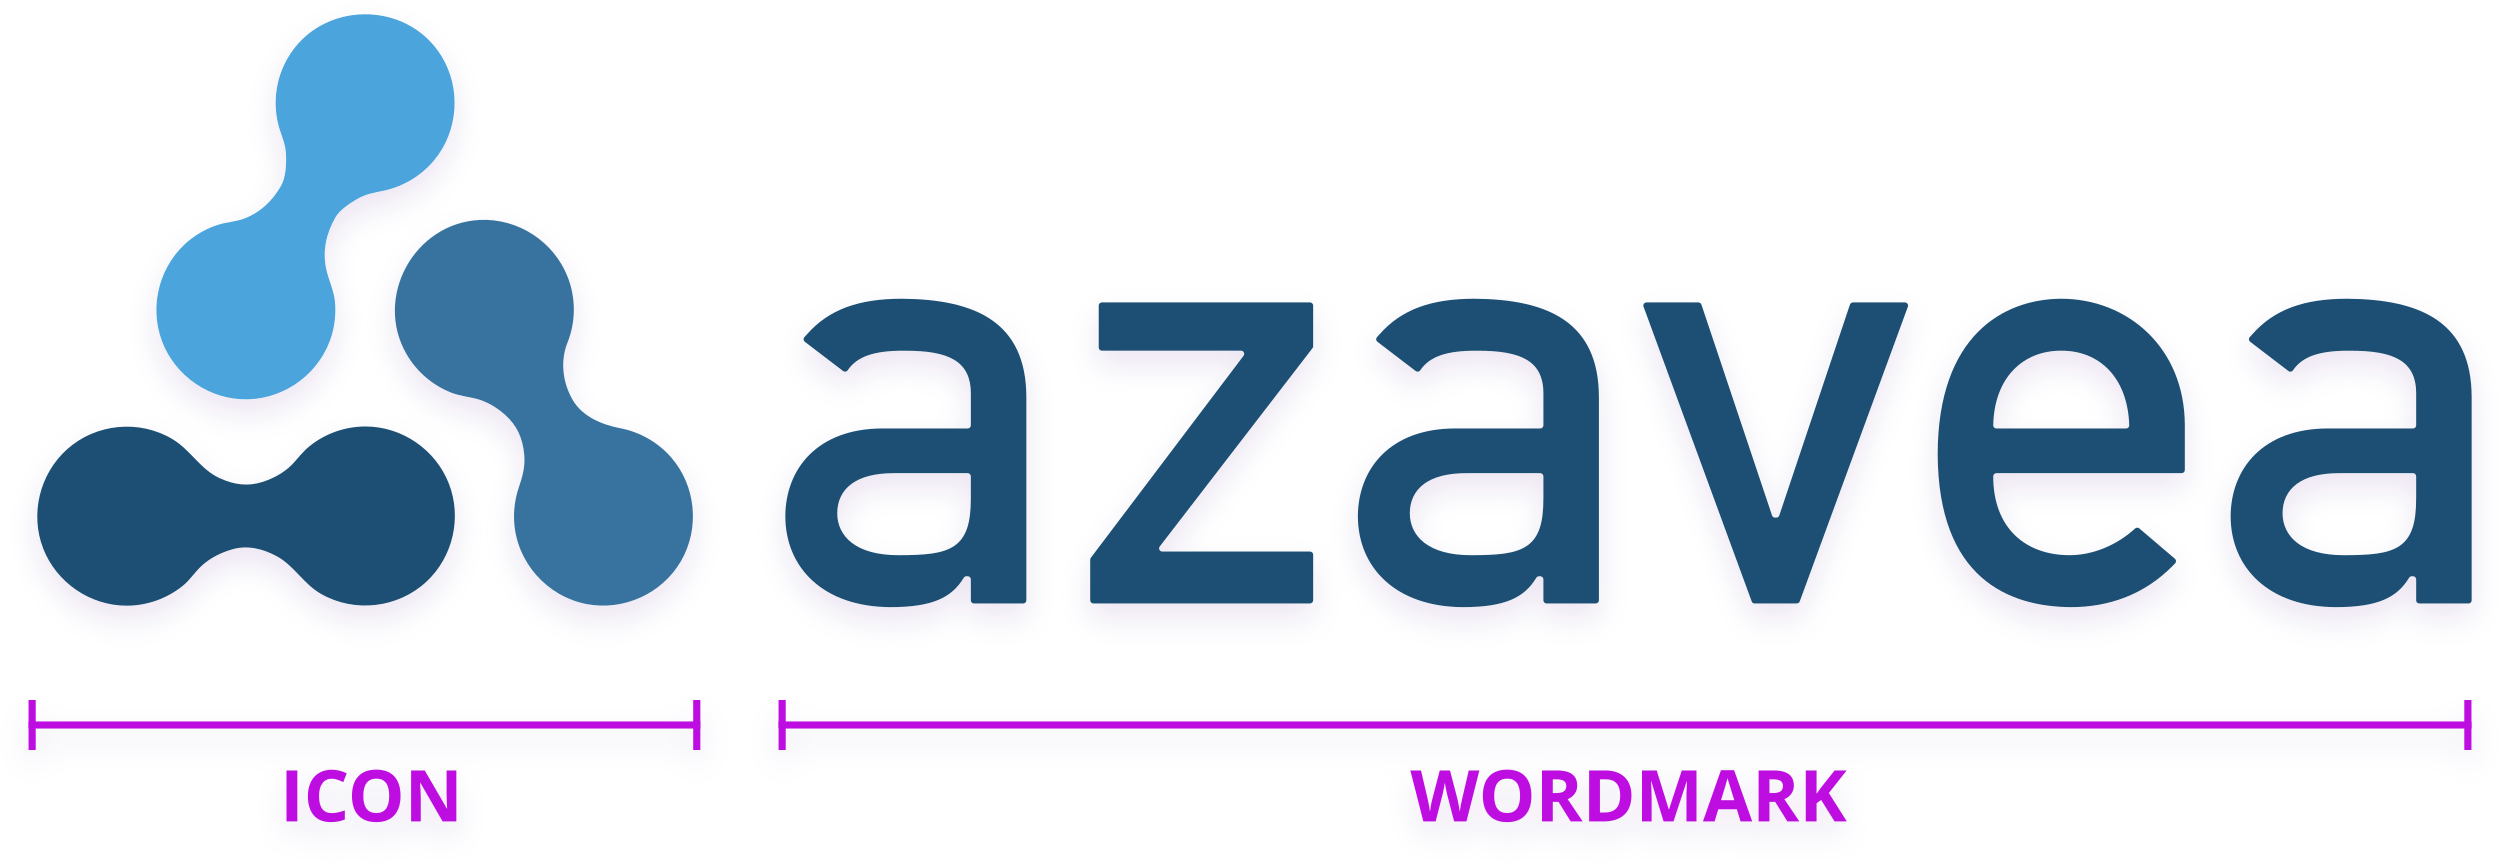
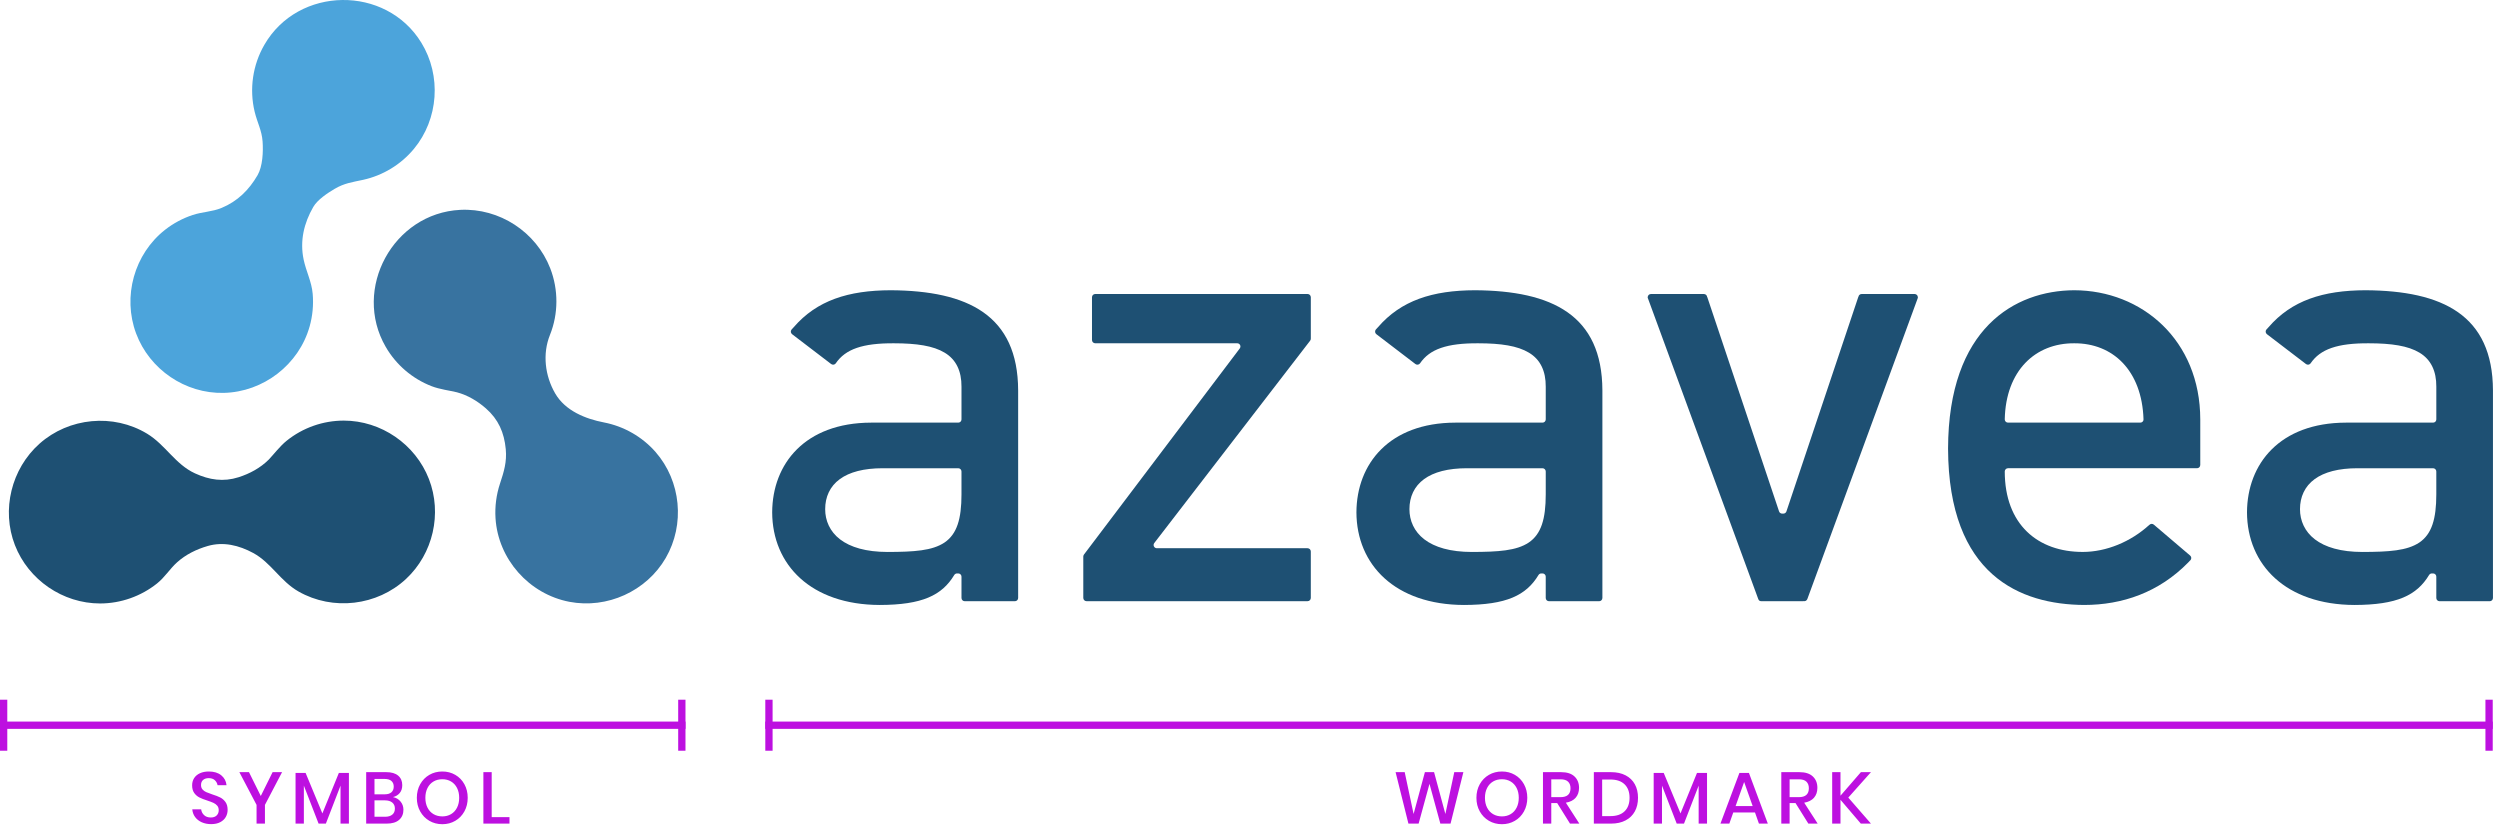
- <svg xmlns="http://www.w3.org/2000/svg" width="350px" height="121px" viewBox="0 0 350 121" version="1.1">
-   <defs>
-     <filter x="-1.5%" y="-3.0%" width="103.0%" height="108.3%" filterUnits="objectBoundingBox" id="filter-1">
-       <feOffset dx="0" dy="2" in="SourceAlpha" result="shadowOffsetOuter1" />
-       <feGaussianBlur stdDeviation="2" in="shadowOffsetOuter1" result="shadowBlurOuter1" />
-       <feComposite in="shadowBlurOuter1" in2="SourceAlpha" operator="out" result="shadowBlurOuter1" />
-       <feColorMatrix values="0 0 0 0 0.047   0 0 0 0 0   0 0 0 0 0.2  0 0 0 0.1 0" type="matrix" in="shadowBlurOuter1" result="shadowMatrixOuter1" />
-       <feMerge>
-         <feMergeNode in="shadowMatrixOuter1" />
-         <feMergeNode in="SourceGraphic" />
-       </feMerge>
-     </filter>
-   </defs>
-   <g id="__Wireframes" stroke="none" stroke-width="1" fill="none" fill-rule="evenodd">
-     <g id="Brand-Guidelines-&gt;-Design-&gt;-Logo" transform="translate(-326, -753)">
-       <g id="Assets" transform="translate(278, 569)">
-         <g id="Color-Logo" filter="url(#filter-1)" transform="translate(0, 163)">
-           <g id="Group-13" transform="translate(52, 23)">
-             <path d="M36.113,113 L36.113,105.861 L37.626,105.861 L37.626,113 L36.113,113 Z M42.456,107.019 C41.886,107.019 41.445,107.233 41.132,107.661 C40.82,108.089 40.664,108.685 40.664,109.45 C40.664,111.042 41.261,111.838 42.456,111.838 C42.957,111.838 43.564,111.713 44.277,111.462 L44.277,112.731 C43.691,112.976 43.037,113.098 42.314,113.098 C41.276,113.098 40.481,112.783 39.931,112.153 C39.381,111.523 39.106,110.619 39.106,109.44 C39.106,108.698 39.241,108.048 39.511,107.49 C39.781,106.931 40.17,106.503 40.676,106.206 C41.182,105.908 41.775,105.759 42.456,105.759 C43.149,105.759 43.846,105.926 44.545,106.262 L44.057,107.492 C43.79,107.365 43.522,107.255 43.251,107.16 C42.981,107.066 42.716,107.019 42.456,107.019 Z M52.075,109.421 C52.075,110.603 51.782,111.511 51.196,112.146 C50.61,112.78 49.77,113.098 48.676,113.098 C47.583,113.098 46.743,112.78 46.157,112.146 C45.571,111.511 45.278,110.599 45.278,109.411 C45.278,108.223 45.572,107.316 46.159,106.689 C46.747,106.062 47.589,105.749 48.686,105.749 C49.783,105.749 50.622,106.065 51.203,106.696 C51.784,107.328 52.075,108.236 52.075,109.421 Z M46.865,109.421 C46.865,110.218 47.016,110.819 47.319,111.223 C47.622,111.626 48.074,111.828 48.676,111.828 C49.884,111.828 50.488,111.026 50.488,109.421 C50.488,107.813 49.887,107.009 48.686,107.009 C48.084,107.009 47.63,107.211 47.324,107.617 C47.018,108.022 46.865,108.623 46.865,109.421 Z M59.887,113 L57.963,113 L54.858,107.6 L54.814,107.6 C54.876,108.553 54.907,109.234 54.907,109.641 L54.907,113 L53.554,113 L53.554,105.861 L55.463,105.861 L58.564,111.208 L58.598,111.208 C58.549,110.28 58.525,109.624 58.525,109.24 L58.525,105.861 L59.887,105.861 L59.887,113 Z" id="ICON" fill="#BD10E0" />
-             <path d="M201.3,113 L199.576,113 L198.609,109.25 C198.574,109.117 198.513,108.841 198.426,108.422 C198.34,108.004 198.29,107.723 198.277,107.58 C198.258,107.756 198.209,108.038 198.131,108.427 C198.053,108.816 197.993,109.094 197.95,109.26 L196.988,113 L195.27,113 L193.448,105.861 L194.938,105.861 L195.851,109.758 C196.01,110.477 196.126,111.101 196.197,111.628 C196.217,111.442 196.262,111.155 196.332,110.766 C196.402,110.377 196.467,110.075 196.529,109.86 L197.569,105.861 L199,105.861 L200.04,109.86 C200.086,110.039 200.143,110.313 200.211,110.681 C200.279,111.049 200.331,111.364 200.367,111.628 C200.4,111.374 200.452,111.057 200.523,110.678 C200.595,110.299 200.66,109.992 200.719,109.758 L201.627,105.861 L203.116,105.861 L201.3,113 Z M210.396,109.421 C210.396,110.603 210.104,111.511 209.518,112.146 C208.932,112.78 208.092,113.098 206.998,113.098 C205.904,113.098 205.064,112.78 204.479,112.146 C203.893,111.511 203.6,110.599 203.6,109.411 C203.6,108.223 203.893,107.316 204.481,106.689 C205.069,106.062 205.911,105.749 207.008,105.749 C208.105,105.749 208.944,106.065 209.525,106.696 C210.106,107.328 210.396,108.236 210.396,109.421 Z M205.187,109.421 C205.187,110.218 205.338,110.819 205.641,111.223 C205.943,111.626 206.396,111.828 206.998,111.828 C208.206,111.828 208.81,111.026 208.81,109.421 C208.81,107.813 208.209,107.009 207.008,107.009 C206.406,107.009 205.951,107.211 205.646,107.617 C205.34,108.022 205.187,108.623 205.187,109.421 Z M213.39,109.03 L213.878,109.03 C214.356,109.03 214.71,108.951 214.938,108.791 C215.165,108.632 215.279,108.381 215.279,108.039 C215.279,107.701 215.163,107.46 214.93,107.316 C214.697,107.173 214.337,107.102 213.849,107.102 L213.39,107.102 L213.39,109.03 Z M213.39,110.261 L213.39,113 L211.876,113 L211.876,105.861 L213.956,105.861 C214.926,105.861 215.644,106.038 216.109,106.391 C216.575,106.744 216.808,107.281 216.808,108 C216.808,108.42 216.692,108.793 216.461,109.121 C216.23,109.448 215.903,109.704 215.479,109.89 C216.554,111.494 217.254,112.531 217.579,113 L215.899,113 L214.195,110.261 L213.39,110.261 Z M224.4,109.362 C224.4,110.537 224.066,111.437 223.397,112.062 C222.728,112.688 221.762,113 220.499,113 L218.478,113 L218.478,105.861 L220.719,105.861 C221.884,105.861 222.789,106.169 223.434,106.784 C224.078,107.399 224.4,108.259 224.4,109.362 Z M222.828,109.401 C222.828,107.868 222.151,107.102 220.797,107.102 L219.991,107.102 L219.991,111.75 L220.641,111.75 C222.099,111.75 222.828,110.967 222.828,109.401 Z M228.902,113 L227.184,107.399 L227.14,107.399 C227.201,108.539 227.232,109.299 227.232,109.68 L227.232,113 L225.88,113 L225.88,105.861 L227.94,105.861 L229.63,111.32 L229.659,111.32 L231.451,105.861 L233.512,105.861 L233.512,113 L232.101,113 L232.101,109.621 C232.101,109.462 232.103,109.278 232.108,109.069 C232.113,108.861 232.135,108.308 232.174,107.409 L232.13,107.409 L230.289,113 L228.902,113 Z M239.679,113 L239.161,111.301 L236.559,111.301 L236.041,113 L234.41,113 L236.93,105.832 L238.78,105.832 L241.31,113 L239.679,113 Z M238.8,110.031 C238.321,108.492 238.052,107.621 237.992,107.419 C237.931,107.217 237.888,107.058 237.862,106.94 C237.755,107.357 237.447,108.387 236.939,110.031 L238.8,110.031 Z M243.722,109.03 L244.21,109.03 C244.688,109.03 245.042,108.951 245.27,108.791 C245.497,108.632 245.611,108.381 245.611,108.039 C245.611,107.701 245.495,107.46 245.262,107.316 C245.029,107.173 244.669,107.102 244.181,107.102 L243.722,107.102 L243.722,109.03 Z M243.722,110.261 L243.722,113 L242.208,113 L242.208,105.861 L244.288,105.861 C245.258,105.861 245.976,106.038 246.441,106.391 C246.907,106.744 247.14,107.281 247.14,108 C247.14,108.42 247.024,108.793 246.793,109.121 C246.562,109.448 246.235,109.704 245.812,109.89 C246.886,111.494 247.586,112.531 247.911,113 L246.231,113 L244.527,110.261 L243.722,110.261 Z M254.552,113 L252.833,113 L250.963,109.992 L250.323,110.451 L250.323,113 L248.81,113 L248.81,105.861 L250.323,105.861 L250.323,109.128 L250.919,108.288 L252.853,105.861 L254.532,105.861 L252.042,109.021 L254.552,113 Z" id="WORDMARK" fill="#BD10E0" />
-             <g id="Logo/Color" transform="translate(1, 0)">
-               <g id="azavea_rgb_solo">
-                 <path d="M46.16,57.707 C43.324,57.707 40.541,58.688 38.333,60.467 C37.406,61.212 36.566,62.328 35.878,63.052 C34.728,64.2 33.271,64.985 31.732,65.477 C29.655,66.14 27.728,65.852 25.748,64.943 C23.046,63.706 21.697,61.022 19.181,59.502 C14.545,56.698 8.458,57.279 4.42,60.875 C0.555,64.317 -0.829,69.955 1.045,74.788 C2.898,79.562 7.618,82.796 12.739,82.796 C15.566,82.793 18.345,81.811 20.552,80.046 C21.617,79.194 22.306,78.04 23.296,77.15 C24.491,76.075 25.961,75.356 27.498,74.911 C29.649,74.287 31.793,74.816 33.743,75.871 C36.196,77.202 37.465,79.733 39.954,81.153 C44.67,83.84 50.742,83.125 54.708,79.429 C58.421,75.967 59.688,70.458 57.848,65.723 C55.994,60.947 51.285,57.706 46.16,57.707" id="Shape" fill="#1E5073" fill-rule="nonzero" />
-                 <path d="M35.266,6.157 C33.67,8.916 33.192,12.224 33.936,15.322 C34.302,16.84 34.925,17.898 35.029,19.43 C35.123,20.803 35.045,22.817 34.337,24.038 C33.165,26.054 31.603,27.615 29.39,28.531 C28.127,29.056 26.728,29.067 25.428,29.499 C24.073,29.95 22.796,30.631 21.67,31.509 C17.41,34.833 15.786,40.701 17.674,45.752 C19.519,50.691 24.411,54.026 29.687,53.905 C35.135,53.782 40.007,50.035 41.484,44.78 C41.89,43.334 42.031,41.817 41.902,40.319 C41.757,38.633 40.998,37.235 40.661,35.623 C40.119,33.048 40.703,30.61 41.981,28.396 C42.555,27.397 43.946,26.485 44.91,25.914 C46.239,25.123 47.367,24.989 48.804,24.676 C51.525,24.083 54.013,22.573 55.789,20.425 C59.176,16.337 59.587,10.394 56.815,5.869 C51.949,-2.082 39.913,-1.924 35.266,6.157" id="Shape" fill="#4CA4DB" fill-rule="nonzero" />
-                 <path d="M51.918,47.586 C53.336,50.044 55.576,51.966 58.221,52.987 C59.333,53.418 60.701,53.581 61.688,53.822 C63.171,54.222 64.512,55.021 65.662,56.029 C67.383,57.536 68.173,59.34 68.391,61.622 C68.558,63.373 68.136,64.73 67.599,66.351 C67.097,67.873 66.885,69.488 66.984,71.089 C67.334,76.727 71.591,81.505 77.119,82.568 C82.295,83.56 87.691,81.119 90.337,76.556 C93.003,71.959 92.444,66.019 88.942,62.014 C87.112,59.922 84.589,58.486 81.86,57.958 C79.331,57.471 76.549,56.362 75.171,53.979 C73.775,51.571 73.402,48.568 74.455,45.949 C75.623,43.044 75.627,39.746 74.498,36.828 C72.558,31.818 67.518,28.525 62.147,28.792 C52.957,29.251 47.312,39.63 51.918,47.586" id="Shape" fill="#3873A0" fill-rule="nonzero" />
-                 <path d="M261.68,40.337 L254.418,40.337 C254.171,40.337 253.97,40.534 253.97,40.784 L253.97,40.705 L244.097,70.17 C244.035,70.342 243.87,70.468 243.68,70.468 L243.509,70.468 C243.32,70.468 243.146,70.342 243.089,70.17 L233.222,40.711 L233.222,40.786 C233.222,40.537 233.021,40.339 232.775,40.339 L225.509,40.339 C225.261,40.339 225.063,40.537 225.063,40.786 L225.063,40.845 L225.088,40.92 L225.112,40.979 L225.207,41.233 L240.234,82.192 C240.318,82.423 240.469,82.499 240.731,82.485 L246.469,82.485 L246.393,82.458 C246.625,82.542 246.88,82.424 246.966,82.192 L261.997,41.231 L262.129,40.863 L262.129,40.783 C262.128,40.534 261.928,40.337 261.68,40.337 Z" id="Shape" fill="#1E5073" fill-rule="nonzero" />
-                 <path d="M178.736,46.762 L178.752,46.74 C178.821,46.65 178.849,46.544 178.844,46.441 L178.844,40.783 C178.844,40.533 178.645,40.336 178.395,40.336 L149.268,40.336 C149.022,40.336 148.821,40.533 148.821,40.783 L148.821,46.651 C148.821,46.898 149.022,47.098 149.268,47.098 L168.749,47.098 C168.918,47.098 169.065,47.19 169.142,47.34 C169.216,47.489 169.197,47.669 169.098,47.804 L147.763,76.026 C147.756,76.036 147.751,76.046 147.744,76.051 L147.691,76.123 L147.701,76.117 C147.657,76.185 147.628,76.26 147.628,76.346 L147.628,82.038 C147.628,82.286 147.829,82.483 148.075,82.483 L178.394,82.483 C178.643,82.483 178.843,82.286 178.843,82.038 L178.843,75.662 C178.843,75.414 178.643,75.217 178.394,75.217 L157.716,75.217 C157.546,75.217 157.391,75.118 157.318,74.966 C157.245,74.819 157.266,74.64 157.364,74.507 L178.736,46.762 Z" id="Shape" fill="#1E5073" fill-rule="nonzero" />
-                 <path d="M121.217,39.822 C115.363,39.836 111.058,41.233 107.898,44.893 C107.822,44.981 107.669,45.131 107.593,45.225 C107.592,45.226 107.661,45.161 107.66,45.166 C107.637,45.184 107.613,45.199 107.593,45.225 C107.442,45.421 107.481,45.701 107.676,45.849 L107.677,45.853 C107.677,45.853 107.676,45.853 107.676,45.852 L112.677,49.671 L113.033,49.944 L113.092,49.989 L113.034,49.944 C113.231,50.094 113.511,50.056 113.66,49.861 C114.99,47.894 117.362,47.076 121.645,47.099 C124.775,47.101 127.053,47.446 128.609,48.388 C130.186,49.33 130.929,50.928 130.916,53.049 L130.916,57.547 C130.916,57.664 130.867,57.777 130.786,57.859 C130.707,57.936 130.592,57.985 130.474,57.985 L118.506,57.985 C109.453,58.012 104.973,63.617 104.943,70.287 C104.967,77.512 110.284,82.973 119.699,83.002 C125.512,82.988 128.238,81.691 129.926,78.887 C130.009,78.756 130.152,78.675 130.307,78.675 L130.474,78.675 C130.593,78.675 130.707,78.719 130.786,78.803 C130.867,78.882 130.916,78.996 130.916,79.112 L130.916,82.043 C130.916,82.291 131.117,82.488 131.363,82.488 L138.242,82.488 C138.489,82.488 138.69,82.291 138.69,82.043 L138.69,53.56 C138.654,43.226 131.777,39.889 121.217,39.822 Z M130.916,67.822 C130.916,71.203 130.295,73.276 128.587,74.434 C126.897,75.564 124.413,75.718 120.798,75.73 C117.807,75.727 115.676,75.082 114.259,74.002 C112.854,72.928 112.21,71.417 112.215,69.858 C112.212,68.178 112.875,66.718 114.216,65.74 C115.556,64.757 117.521,64.244 120.114,64.242 L130.473,64.242 C130.592,64.242 130.705,64.292 130.785,64.373 C130.866,64.451 130.915,64.565 130.915,64.683 L130.915,67.822 L130.916,67.822 Z" id="Shape" fill="#1E5073" fill-rule="nonzero" />
-                 <path d="M201.377,39.822 C195.522,39.836 191.217,41.233 188.058,44.893 C187.982,44.981 187.829,45.131 187.753,45.225 C187.753,45.226 187.822,45.161 187.821,45.166 C187.797,45.184 187.772,45.199 187.753,45.225 C187.603,45.421 187.643,45.701 187.836,45.849 L187.838,45.853 C187.838,45.853 187.838,45.853 187.838,45.852 L192.837,49.671 L193.192,49.944 L193.252,49.989 L193.193,49.944 C193.389,50.094 193.671,50.056 193.821,49.861 C195.151,47.894 197.523,47.076 201.804,47.099 C204.935,47.101 207.211,47.446 208.769,48.388 C210.349,49.33 211.089,50.928 211.076,53.049 L211.076,57.547 C211.076,57.664 211.028,57.777 210.945,57.859 C210.867,57.936 210.753,57.985 210.635,57.985 L198.666,57.985 C189.614,58.012 185.133,63.617 185.101,70.287 C185.127,77.512 190.442,82.973 199.857,83.002 C205.67,82.988 208.397,81.691 210.085,78.887 C210.166,78.756 210.31,78.675 210.465,78.675 L210.634,78.675 C210.752,78.675 210.865,78.719 210.944,78.803 C211.027,78.882 211.074,78.996 211.074,79.112 L211.074,82.043 C211.074,82.291 211.277,82.488 211.523,82.488 L218.401,82.488 C218.648,82.488 218.848,82.291 218.848,82.043 L218.848,53.56 C218.813,43.226 211.937,39.889 201.377,39.822 Z M211.076,67.822 C211.076,71.203 210.454,73.276 208.747,74.434 C207.058,75.564 204.574,75.718 200.958,75.73 C197.968,75.727 195.836,75.082 194.42,74.002 C193.014,72.928 192.37,71.417 192.375,69.858 C192.37,68.178 193.036,66.718 194.376,65.74 C195.716,64.757 197.682,64.244 200.273,64.242 L210.635,64.242 C210.753,64.242 210.866,64.292 210.945,64.373 C211.028,64.451 211.076,64.565 211.076,64.683 L211.076,67.822 Z" id="Shape" fill="#1E5073" fill-rule="nonzero" />
-                 <path d="M283.578,39.822 C275.452,39.865 266.318,44.998 266.274,61.543 C266.331,78.99 276.236,82.939 284.932,83.001 C290.202,82.999 295.206,81.276 299.223,77.173 C299.31,77.083 299.394,76.993 299.48,76.898 C299.499,76.884 299.52,76.873 299.537,76.854 C299.549,76.843 299.552,76.828 299.56,76.817 C299.692,76.63 299.666,76.377 299.486,76.223 L294.537,72.008 L294.508,71.983 C294.322,71.82 294.039,71.842 293.878,72.028 L293.912,71.988 C291.338,74.355 287.956,75.723 284.763,75.726 C281.707,75.729 279.017,74.805 277.095,72.938 C275.171,71.071 274.052,68.288 274.052,64.679 C274.052,64.563 274.1,64.45 274.185,64.372 C274.264,64.288 274.376,64.241 274.495,64.241 L300.431,64.241 C300.677,64.241 300.877,64.043 300.877,63.794 L300.877,57.547 C300.866,46.668 292.861,39.839 283.578,39.822 Z M292.974,57.85 C292.892,57.936 292.777,57.984 292.658,57.984 L274.497,57.984 C274.374,57.984 274.266,57.936 274.179,57.854 C274.098,57.767 274.052,57.656 274.052,57.536 C274.192,50.831 278.263,47.069 283.577,47.099 C288.886,47.07 292.878,50.832 293.09,57.53 C293.099,57.649 293.057,57.765 292.974,57.85 Z" id="Shape" fill="#1E5073" fill-rule="nonzero" />
-                 <path d="M323.563,39.822 C317.708,39.836 313.402,41.233 310.245,44.893 C310.169,44.981 310.016,45.131 309.94,45.225 C309.94,45.226 310.01,45.161 310.005,45.166 C309.983,45.184 309.958,45.199 309.94,45.225 C309.789,45.421 309.829,45.701 310.024,45.849 L310.025,45.853 C310.025,45.853 310.025,45.853 310.025,45.852 L315.023,49.671 L315.378,49.944 L315.44,49.989 L315.38,49.944 C315.576,50.094 315.857,50.056 316.006,49.861 C317.339,47.894 319.71,47.076 323.993,47.099 C327.12,47.101 329.399,47.446 330.956,48.388 C332.533,49.33 333.277,50.928 333.263,53.049 L333.263,57.547 C333.263,57.664 333.215,57.777 333.133,57.859 C333.053,57.936 332.939,57.985 332.822,57.985 L320.851,57.985 C311.799,58.012 307.32,63.617 307.288,70.287 C307.314,77.512 312.63,82.973 322.043,83.002 C327.856,82.988 330.583,81.691 332.271,78.887 C332.354,78.756 332.498,78.675 332.651,78.675 L332.82,78.675 C332.937,78.675 333.051,78.719 333.132,78.803 C333.214,78.882 333.261,78.996 333.261,79.112 L333.261,82.043 C333.261,82.291 333.46,82.488 333.71,82.488 L340.589,82.488 C340.836,82.488 341.034,82.291 341.034,82.043 L341.034,53.56 C340.999,43.226 334.121,39.889 323.563,39.822 Z M333.261,67.822 C333.261,71.203 332.64,73.276 330.934,74.434 C329.243,75.564 326.759,75.718 323.144,75.73 C320.152,75.727 318.022,75.082 316.606,74.002 C315.2,72.928 314.557,71.417 314.559,69.858 C314.557,68.178 315.221,66.718 316.562,65.74 C317.903,64.757 319.867,64.244 322.46,64.242 L332.82,64.242 C332.937,64.242 333.051,64.292 333.132,64.373 C333.214,64.451 333.261,64.565 333.261,64.683 L333.261,67.822 Z" id="Shape" fill="#1E5073" fill-rule="nonzero" />
-               </g>
-             </g>
-             <path d="M0.5,99.5 L93.548,99.5" id="Line-2" stroke="#BD10E0" stroke-linecap="square" />
-             <path id="Line-2-decoration-1" d="M0.5,96.5 L0.5,102.5" stroke="#BD10E0" stroke-linecap="square" />
-             <path id="Line-2-decoration-2" d="M93.548,96.5 L93.548,102.5" stroke="#BD10E0" stroke-linecap="square" />
-             <path d="M105.5,99.5 L341.502,99.5" id="Line-2-Copy" stroke="#BD10E0" stroke-linecap="square" />
-             <path id="Line-2-Copy-decoration-1" d="M105.5,96.5 L105.5,102.5" stroke="#BD10E0" stroke-linecap="square" />
-             <path id="Line-2-Copy-decoration-2" d="M341.502,96.5 L341.502,102.5" stroke="#BD10E0" stroke-linecap="square" />
-           </g>
+ <svg xmlns="http://www.w3.org/2000/svg" width="343px" height="114px" viewBox="0 0 343 114" version="1.1">
+   <defs />
+   <g id="Page-1" stroke="none" stroke-width="1" fill="none" fill-rule="evenodd">
+     <g id="anatomy">
+       <path d="M31.23,111.12 C31.23,111.467 31.147,111.788 30.98,112.085 C30.813,112.382 30.56,112.62 30.22,112.8 C29.88,112.98 29.463,113.07 28.97,113.07 C28.49,113.07 28.06,112.985 27.68,112.815 C27.3,112.645 26.997,112.407 26.77,112.1 C26.543,111.793 26.413,111.44 26.38,111.04 L27.6,111.04 C27.633,111.347 27.765,111.61 27.995,111.83 C28.225,112.05 28.533,112.16 28.92,112.16 C29.267,112.16 29.535,112.067 29.725,111.88 C29.915,111.693 30.01,111.453 30.01,111.16 C30.01,110.907 29.94,110.698 29.8,110.535 C29.66,110.372 29.487,110.243 29.28,110.15 C29.073,110.057 28.79,109.95 28.43,109.83 C27.99,109.69 27.632,109.55 27.355,109.41 C27.078,109.27 26.843,109.067 26.65,108.8 C26.457,108.533 26.36,108.183 26.36,107.75 C26.36,107.37 26.453,107.037 26.64,106.75 C26.827,106.463 27.093,106.242 27.44,106.085 C27.787,105.928 28.187,105.85 28.64,105.85 C29.36,105.85 29.932,106.023 30.355,106.37 C30.778,106.717 31.02,107.17 31.08,107.73 L29.85,107.73 C29.803,107.463 29.678,107.235 29.475,107.045 C29.272,106.855 28.993,106.76 28.64,106.76 C28.32,106.76 28.063,106.842 27.87,107.005 C27.677,107.168 27.58,107.403 27.58,107.71 C27.58,107.95 27.647,108.148 27.78,108.305 C27.913,108.462 28.082,108.585 28.285,108.675 C28.488,108.765 28.767,108.87 29.12,108.99 C29.567,109.13 29.932,109.272 30.215,109.415 C30.498,109.558 30.738,109.767 30.935,110.04 C31.132,110.313 31.23,110.673 31.23,111.12 Z M38.7,105.94 L36.35,110.43 L36.35,113 L35.2,113 L35.2,110.43 L32.84,105.94 L34.16,105.94 L35.78,109.21 L37.4,105.94 L38.7,105.94 Z M47.87,106.05 L47.87,113 L46.72,113 L46.72,107.79 L44.71,113 L43.71,113 L41.69,107.79 L41.69,113 L40.55,113 L40.55,106.05 L41.93,106.05 L44.23,111.6 L46.49,106.05 L47.87,106.05 Z M53.92,109.36 C54.347,109.447 54.692,109.65 54.955,109.97 C55.218,110.29 55.35,110.663 55.35,111.09 C55.35,111.677 55.153,112.142 54.76,112.485 C54.367,112.828 53.797,113 53.05,113 L50.24,113 L50.24,105.94 L53,105.94 C53.707,105.94 54.248,106.098 54.625,106.415 C55.002,106.732 55.19,107.167 55.19,107.72 C55.19,108.167 55.073,108.528 54.84,108.805 C54.607,109.082 54.3,109.267 53.92,109.36 Z M51.38,108.98 L52.79,108.98 C53.19,108.98 53.495,108.887 53.705,108.7 C53.915,108.513 54.02,108.253 54.02,107.92 C54.02,107.593 53.915,107.337 53.705,107.15 C53.495,106.963 53.177,106.87 52.75,106.87 L51.38,106.87 L51.38,108.98 Z M52.82,112.06 C53.253,112.06 53.588,111.962 53.825,111.765 C54.062,111.568 54.18,111.293 54.18,110.94 C54.18,110.587 54.06,110.31 53.82,110.11 C53.58,109.91 53.243,109.81 52.81,109.81 L51.38,109.81 L51.38,112.06 L52.82,112.06 Z M60.69,105.85 C61.343,105.85 61.935,106.003 62.465,106.31 C62.995,106.617 63.412,107.045 63.715,107.595 C64.018,108.145 64.17,108.767 64.17,109.46 C64.17,110.153 64.018,110.775 63.715,111.325 C63.412,111.875 62.995,112.305 62.465,112.615 C61.935,112.925 61.343,113.08 60.69,113.08 C60.03,113.08 59.435,112.925 58.905,112.615 C58.375,112.305 57.957,111.875 57.65,111.325 C57.343,110.775 57.19,110.153 57.19,109.46 C57.19,108.767 57.343,108.145 57.65,107.595 C57.957,107.045 58.375,106.617 58.905,106.31 C59.435,106.003 60.03,105.85 60.69,105.85 Z M60.69,106.91 C60.237,106.91 59.833,107.013 59.48,107.22 C59.127,107.427 58.852,107.723 58.655,108.11 C58.458,108.497 58.36,108.947 58.36,109.46 C58.36,109.973 58.458,110.423 58.655,110.81 C58.852,111.197 59.127,111.493 59.48,111.7 C59.833,111.907 60.237,112.01 60.69,112.01 C61.137,112.01 61.535,111.907 61.885,111.7 C62.235,111.493 62.508,111.197 62.705,110.81 C62.902,110.423 63,109.973 63,109.46 C63,108.947 62.902,108.497 62.705,108.11 C62.508,107.723 62.235,107.427 61.885,107.22 C61.535,107.013 61.137,106.91 60.69,106.91 Z M67.46,112.11 L69.9,112.11 L69.9,113 L66.32,113 L66.32,105.94 L67.46,105.94 L67.46,112.11 Z" id="SYMBOL" fill="#BD10E0" fill-rule="nonzero" />
+       <path d="M200.775,105.94 L199.015,113 L197.615,113 L196.125,107.54 L194.635,113 L193.235,113 L191.475,105.94 L192.725,105.94 L193.945,111.68 L195.495,105.94 L196.755,105.94 L198.305,111.68 L199.525,105.94 L200.775,105.94 Z M206.065,105.85 C206.718,105.85 207.31,106.003 207.84,106.31 C208.37,106.617 208.787,107.045 209.09,107.595 C209.393,108.145 209.545,108.767 209.545,109.46 C209.545,110.153 209.393,110.775 209.09,111.325 C208.787,111.875 208.37,112.305 207.84,112.615 C207.31,112.925 206.718,113.08 206.065,113.08 C205.405,113.08 204.81,112.925 204.28,112.615 C203.75,112.305 203.332,111.875 203.025,111.325 C202.718,110.775 202.565,110.153 202.565,109.46 C202.565,108.767 202.718,108.145 203.025,107.595 C203.332,107.045 203.75,106.617 204.28,106.31 C204.81,106.003 205.405,105.85 206.065,105.85 Z M206.065,106.91 C205.612,106.91 205.208,107.013 204.855,107.22 C204.502,107.427 204.227,107.723 204.03,108.11 C203.833,108.497 203.735,108.947 203.735,109.46 C203.735,109.973 203.833,110.423 204.03,110.81 C204.227,111.197 204.502,111.493 204.855,111.7 C205.208,111.907 205.612,112.01 206.065,112.01 C206.512,112.01 206.91,111.907 207.26,111.7 C207.61,111.493 207.883,111.197 208.08,110.81 C208.277,110.423 208.375,109.973 208.375,109.46 C208.375,108.947 208.277,108.497 208.08,108.11 C207.883,107.723 207.61,107.427 207.26,107.22 C206.91,107.013 206.512,106.91 206.065,106.91 Z M215.405,113 L213.645,110.18 L212.835,110.18 L212.835,113 L211.695,113 L211.695,105.94 L214.185,105.94 C214.992,105.94 215.603,106.137 216.02,106.53 C216.437,106.923 216.645,107.443 216.645,108.09 C216.645,108.643 216.49,109.097 216.18,109.45 C215.87,109.803 215.422,110.03 214.835,110.13 L216.685,113 L215.405,113 Z M212.835,109.37 L214.095,109.37 C215.015,109.37 215.475,108.963 215.475,108.15 C215.475,107.763 215.363,107.462 215.14,107.245 C214.917,107.028 214.568,106.92 214.095,106.92 L212.835,106.92 L212.835,109.37 Z M224.735,109.46 C224.735,110.173 224.59,110.795 224.3,111.325 C224.01,111.855 223.587,112.267 223.03,112.56 C222.473,112.853 221.808,113 221.035,113 L218.675,113 L218.675,105.94 L221.035,105.94 C221.808,105.94 222.473,106.085 223.03,106.375 C223.587,106.665 224.01,107.073 224.3,107.6 C224.59,108.127 224.735,108.747 224.735,109.46 Z M220.945,111.97 C221.792,111.97 222.442,111.75 222.895,111.31 C223.348,110.87 223.575,110.253 223.575,109.46 C223.575,108.667 223.348,108.05 222.895,107.61 C222.442,107.17 221.792,106.95 220.945,106.95 L219.815,106.95 L219.815,111.97 L220.945,111.97 Z M234.205,106.05 L234.205,113 L233.055,113 L233.055,107.79 L231.045,113 L230.045,113 L228.025,107.79 L228.025,113 L226.885,113 L226.885,106.05 L228.265,106.05 L230.565,111.6 L232.825,106.05 L234.205,106.05 Z M240.785,111.47 L237.805,111.47 L237.265,113 L236.045,113 L238.645,106.05 L239.955,106.05 L242.545,113 L241.325,113 L240.785,111.47 Z M240.465,110.59 L239.295,107.29 L238.125,110.59 L240.465,110.59 Z M248.105,113 L246.345,110.18 L245.535,110.18 L245.535,113 L244.395,113 L244.395,105.94 L246.885,105.94 C247.692,105.94 248.303,106.137 248.72,106.53 C249.137,106.923 249.345,107.443 249.345,108.09 C249.345,108.643 249.19,109.097 248.88,109.45 C248.57,109.803 248.122,110.03 247.535,110.13 L249.385,113 L248.105,113 Z M245.535,109.37 L246.795,109.37 C247.715,109.37 248.175,108.963 248.175,108.15 C248.175,107.763 248.063,107.462 247.84,107.245 C247.617,107.028 247.268,106.92 246.795,106.92 L245.535,106.92 L245.535,109.37 Z M253.585,109.43 L256.695,113 L255.305,113 L252.515,109.73 L252.515,113 L251.375,113 L251.375,105.94 L252.515,105.94 L252.515,109.17 L255.315,105.94 L256.695,105.94 L253.585,109.43 Z" id="WORDMARK" fill="#BD10E0" fill-rule="nonzero" />
+       <g id="Logo/Color" transform="translate(1, 0)" fill-rule="nonzero">
+         <g id="azavea_rgb_solo">
+           <path d="M46.16,57.707 C43.324,57.707 40.541,58.688 38.333,60.467 C37.406,61.212 36.566,62.328 35.878,63.052 C34.728,64.2 33.271,64.985 31.732,65.477 C29.655,66.14 27.728,65.852 25.748,64.943 C23.046,63.706 21.697,61.022 19.181,59.502 C14.545,56.698 8.458,57.279 4.42,60.875 C0.555,64.317 -0.829,69.955 1.045,74.788 C2.898,79.562 7.618,82.796 12.739,82.796 C15.566,82.793 18.345,81.811 20.552,80.046 C21.617,79.194 22.306,78.04 23.296,77.15 C24.491,76.075 25.961,75.356 27.498,74.911 C29.649,74.287 31.793,74.816 33.743,75.871 C36.196,77.202 37.465,79.733 39.954,81.153 C44.67,83.84 50.742,83.125 54.708,79.429 C58.421,75.967 59.688,70.458 57.848,65.723 C55.994,60.947 51.285,57.706 46.16,57.707" id="Shape" fill="#1E5073" />
+           <path d="M35.266,6.157 C33.67,8.916 33.192,12.224 33.936,15.322 C34.302,16.84 34.925,17.898 35.029,19.43 C35.123,20.803 35.045,22.817 34.337,24.038 C33.165,26.054 31.603,27.615 29.39,28.531 C28.127,29.056 26.728,29.067 25.428,29.499 C24.073,29.95 22.796,30.631 21.67,31.509 C17.41,34.833 15.786,40.701 17.674,45.752 C19.519,50.691 24.411,54.026 29.687,53.905 C35.135,53.782 40.007,50.035 41.484,44.78 C41.89,43.334 42.031,41.817 41.902,40.319 C41.757,38.633 40.998,37.235 40.661,35.623 C40.119,33.048 40.703,30.61 41.981,28.396 C42.555,27.397 43.946,26.485 44.91,25.914 C46.239,25.123 47.367,24.989 48.804,24.676 C51.525,24.083 54.013,22.573 55.789,20.425 C59.176,16.337 59.587,10.394 56.815,5.869 C51.949,-2.082 39.913,-1.924 35.266,6.157" id="Shape" fill="#4CA4DB" />
+           <path d="M51.918,47.586 C53.336,50.044 55.576,51.966 58.221,52.987 C59.333,53.418 60.701,53.581 61.688,53.822 C63.171,54.222 64.512,55.021 65.662,56.029 C67.383,57.536 68.173,59.34 68.391,61.622 C68.558,63.373 68.136,64.73 67.599,66.351 C67.097,67.873 66.885,69.488 66.984,71.089 C67.334,76.727 71.591,81.505 77.119,82.568 C82.295,83.56 87.691,81.119 90.337,76.556 C93.003,71.959 92.444,66.019 88.942,62.014 C87.112,59.922 84.589,58.486 81.86,57.958 C79.331,57.471 76.549,56.362 75.171,53.979 C73.775,51.571 73.402,48.568 74.455,45.949 C75.623,43.044 75.627,39.746 74.498,36.828 C72.558,31.818 67.518,28.525 62.147,28.792 C52.957,29.251 47.312,39.63 51.918,47.586" id="Shape" fill="#3873A0" />
+           <path d="M261.68,40.337 L254.418,40.337 C254.171,40.337 253.97,40.534 253.97,40.784 L253.97,40.705 L244.097,70.17 C244.035,70.342 243.87,70.468 243.68,70.468 L243.509,70.468 C243.32,70.468 243.146,70.342 243.089,70.17 L233.222,40.711 L233.222,40.786 C233.222,40.537 233.021,40.339 232.775,40.339 L225.509,40.339 C225.261,40.339 225.063,40.537 225.063,40.786 L225.063,40.845 L225.088,40.92 L225.112,40.979 L225.207,41.233 L240.234,82.192 C240.318,82.423 240.469,82.499 240.731,82.485 L246.469,82.485 L246.393,82.458 C246.625,82.542 246.88,82.424 246.966,82.192 L261.997,41.231 L262.129,40.863 L262.129,40.783 C262.128,40.534 261.928,40.337 261.68,40.337 Z" id="Shape" fill="#1E5073" />
+           <path d="M178.736,46.762 L178.752,46.74 C178.821,46.65 178.849,46.544 178.844,46.441 L178.844,40.783 C178.844,40.533 178.645,40.336 178.395,40.336 L149.268,40.336 C149.022,40.336 148.821,40.533 148.821,40.783 L148.821,46.651 C148.821,46.898 149.022,47.098 149.268,47.098 L168.749,47.098 C168.918,47.098 169.065,47.19 169.142,47.34 C169.216,47.489 169.197,47.669 169.098,47.804 L147.763,76.026 C147.756,76.036 147.751,76.046 147.744,76.051 L147.691,76.123 L147.701,76.117 C147.657,76.185 147.628,76.26 147.628,76.346 L147.628,82.038 C147.628,82.286 147.829,82.483 148.075,82.483 L178.394,82.483 C178.643,82.483 178.843,82.286 178.843,82.038 L178.843,75.662 C178.843,75.414 178.643,75.217 178.394,75.217 L157.716,75.217 C157.546,75.217 157.391,75.118 157.318,74.966 C157.245,74.819 157.266,74.64 157.364,74.507 L178.736,46.762 Z" id="Shape" fill="#1E5073" />
+           <path d="M121.217,39.822 C115.363,39.836 111.058,41.233 107.898,44.893 C107.822,44.981 107.669,45.131 107.593,45.225 C107.592,45.226 107.661,45.161 107.66,45.166 C107.637,45.184 107.613,45.199 107.593,45.225 C107.442,45.421 107.481,45.701 107.676,45.849 L107.677,45.853 C107.677,45.853 107.676,45.853 107.676,45.852 L112.677,49.671 L113.033,49.944 L113.092,49.989 L113.034,49.944 C113.231,50.094 113.511,50.056 113.66,49.861 C114.99,47.894 117.362,47.076 121.645,47.099 C124.775,47.101 127.053,47.446 128.609,48.388 C130.186,49.33 130.929,50.928 130.916,53.049 L130.916,57.547 C130.916,57.664 130.867,57.777 130.786,57.859 C130.707,57.936 130.592,57.985 130.474,57.985 L118.506,57.985 C109.453,58.012 104.973,63.617 104.943,70.287 C104.967,77.512 110.284,82.973 119.699,83.002 C125.512,82.988 128.238,81.691 129.926,78.887 C130.009,78.756 130.152,78.675 130.307,78.675 L130.474,78.675 C130.593,78.675 130.707,78.719 130.786,78.803 C130.867,78.882 130.916,78.996 130.916,79.112 L130.916,82.043 C130.916,82.291 131.117,82.488 131.363,82.488 L138.242,82.488 C138.489,82.488 138.69,82.291 138.69,82.043 L138.69,53.56 C138.654,43.226 131.777,39.889 121.217,39.822 Z M130.916,67.822 C130.916,71.203 130.295,73.276 128.587,74.434 C126.897,75.564 124.413,75.718 120.798,75.73 C117.807,75.727 115.676,75.082 114.259,74.002 C112.854,72.928 112.21,71.417 112.215,69.858 C112.212,68.178 112.875,66.718 114.216,65.74 C115.556,64.757 117.521,64.244 120.114,64.242 L130.473,64.242 C130.592,64.242 130.705,64.292 130.785,64.373 C130.866,64.451 130.915,64.565 130.915,64.683 L130.915,67.822 L130.916,67.822 Z" id="Shape" fill="#1E5073" />
+           <path d="M201.377,39.822 C195.522,39.836 191.217,41.233 188.058,44.893 C187.982,44.981 187.829,45.131 187.753,45.225 C187.753,45.226 187.822,45.161 187.821,45.166 C187.797,45.184 187.772,45.199 187.753,45.225 C187.603,45.421 187.643,45.701 187.836,45.849 L187.838,45.853 C187.838,45.853 187.838,45.853 187.838,45.852 L192.837,49.671 L193.192,49.944 L193.252,49.989 L193.193,49.944 C193.389,50.094 193.671,50.056 193.821,49.861 C195.151,47.894 197.523,47.076 201.804,47.099 C204.935,47.101 207.211,47.446 208.769,48.388 C210.349,49.33 211.089,50.928 211.076,53.049 L211.076,57.547 C211.076,57.664 211.028,57.777 210.945,57.859 C210.867,57.936 210.753,57.985 210.635,57.985 L198.666,57.985 C189.614,58.012 185.133,63.617 185.101,70.287 C185.127,77.512 190.442,82.973 199.857,83.002 C205.67,82.988 208.397,81.691 210.085,78.887 C210.166,78.756 210.31,78.675 210.465,78.675 L210.634,78.675 C210.752,78.675 210.865,78.719 210.944,78.803 C211.027,78.882 211.074,78.996 211.074,79.112 L211.074,82.043 C211.074,82.291 211.277,82.488 211.523,82.488 L218.401,82.488 C218.648,82.488 218.848,82.291 218.848,82.043 L218.848,53.56 C218.813,43.226 211.937,39.889 201.377,39.822 Z M211.076,67.822 C211.076,71.203 210.454,73.276 208.747,74.434 C207.058,75.564 204.574,75.718 200.958,75.73 C197.968,75.727 195.836,75.082 194.42,74.002 C193.014,72.928 192.37,71.417 192.375,69.858 C192.37,68.178 193.036,66.718 194.376,65.74 C195.716,64.757 197.682,64.244 200.273,64.242 L210.635,64.242 C210.753,64.242 210.866,64.292 210.945,64.373 C211.028,64.451 211.076,64.565 211.076,64.683 L211.076,67.822 Z" id="Shape" fill="#1E5073" />
+           <path d="M283.578,39.822 C275.452,39.865 266.318,44.998 266.274,61.543 C266.331,78.99 276.236,82.939 284.932,83.001 C290.202,82.999 295.206,81.276 299.223,77.173 C299.31,77.083 299.394,76.993 299.48,76.898 C299.499,76.884 299.52,76.873 299.537,76.854 C299.549,76.843 299.552,76.828 299.56,76.817 C299.692,76.63 299.666,76.377 299.486,76.223 L294.537,72.008 L294.508,71.983 C294.322,71.82 294.039,71.842 293.878,72.028 L293.912,71.988 C291.338,74.355 287.956,75.723 284.763,75.726 C281.707,75.729 279.017,74.805 277.095,72.938 C275.171,71.071 274.052,68.288 274.052,64.679 C274.052,64.563 274.1,64.45 274.185,64.372 C274.264,64.288 274.376,64.241 274.495,64.241 L300.431,64.241 C300.677,64.241 300.877,64.043 300.877,63.794 L300.877,57.547 C300.866,46.668 292.861,39.839 283.578,39.822 Z M292.974,57.85 C292.892,57.936 292.777,57.984 292.658,57.984 L274.497,57.984 C274.374,57.984 274.266,57.936 274.179,57.854 C274.098,57.767 274.052,57.656 274.052,57.536 C274.192,50.831 278.263,47.069 283.577,47.099 C288.886,47.07 292.878,50.832 293.09,57.53 C293.099,57.649 293.057,57.765 292.974,57.85 Z" id="Shape" fill="#1E5073" />
+           <path d="M323.563,39.822 C317.708,39.836 313.402,41.233 310.245,44.893 C310.169,44.981 310.016,45.131 309.94,45.225 C309.94,45.226 310.01,45.161 310.005,45.166 C309.983,45.184 309.958,45.199 309.94,45.225 C309.789,45.421 309.829,45.701 310.024,45.849 L310.025,45.853 C310.025,45.853 310.025,45.853 310.025,45.852 L315.023,49.671 L315.378,49.944 L315.44,49.989 L315.38,49.944 C315.576,50.094 315.857,50.056 316.006,49.861 C317.339,47.894 319.71,47.076 323.993,47.099 C327.12,47.101 329.399,47.446 330.956,48.388 C332.533,49.33 333.277,50.928 333.263,53.049 L333.263,57.547 C333.263,57.664 333.215,57.777 333.133,57.859 C333.053,57.936 332.939,57.985 332.822,57.985 L320.851,57.985 C311.799,58.012 307.32,63.617 307.288,70.287 C307.314,77.512 312.63,82.973 322.043,83.002 C327.856,82.988 330.583,81.691 332.271,78.887 C332.354,78.756 332.498,78.675 332.651,78.675 L332.82,78.675 C332.937,78.675 333.051,78.719 333.132,78.803 C333.214,78.882 333.261,78.996 333.261,79.112 L333.261,82.043 C333.261,82.291 333.46,82.488 333.71,82.488 L340.589,82.488 C340.836,82.488 341.034,82.291 341.034,82.043 L341.034,53.56 C340.999,43.226 334.121,39.889 323.563,39.822 Z M333.261,67.822 C333.261,71.203 332.64,73.276 330.934,74.434 C329.243,75.564 326.759,75.718 323.144,75.73 C320.152,75.727 318.022,75.082 316.606,74.002 C315.2,72.928 314.557,71.417 314.559,69.858 C314.557,68.178 315.221,66.718 316.562,65.74 C317.903,64.757 319.867,64.244 322.46,64.242 L332.82,64.242 C332.937,64.242 333.051,64.292 333.132,64.373 C333.214,64.451 333.261,64.565 333.261,64.683 L333.261,67.822 Z" id="Shape" fill="#1E5073" />
        </g>
      </g>
+       <path d="M0.5,99.5 L93.548,99.5" id="Line-2" stroke="#BD10E0" stroke-linecap="square" />
+       <path d="M0.5,96.5 L0.5,102.5" id="Line-2-decoration-1" stroke="#BD10E0" stroke-linecap="square" />
+       <path d="M93.548,96.5 L93.548,102.5" id="Line-2-decoration-2" stroke="#BD10E0" stroke-linecap="square" />
+       <path d="M105.5,99.5 L341.502,99.5" id="Line-2-Copy" stroke="#BD10E0" stroke-linecap="square" />
+       <path d="M105.5,96.5 L105.5,102.5" id="Line-2-Copy-decoration-1" stroke="#BD10E0" stroke-linecap="square" />
+       <path d="M341.502,96.5 L341.502,102.5" id="Line-2-Copy-decoration-2" stroke="#BD10E0" stroke-linecap="square" />
    </g>
  </g>
</svg>
